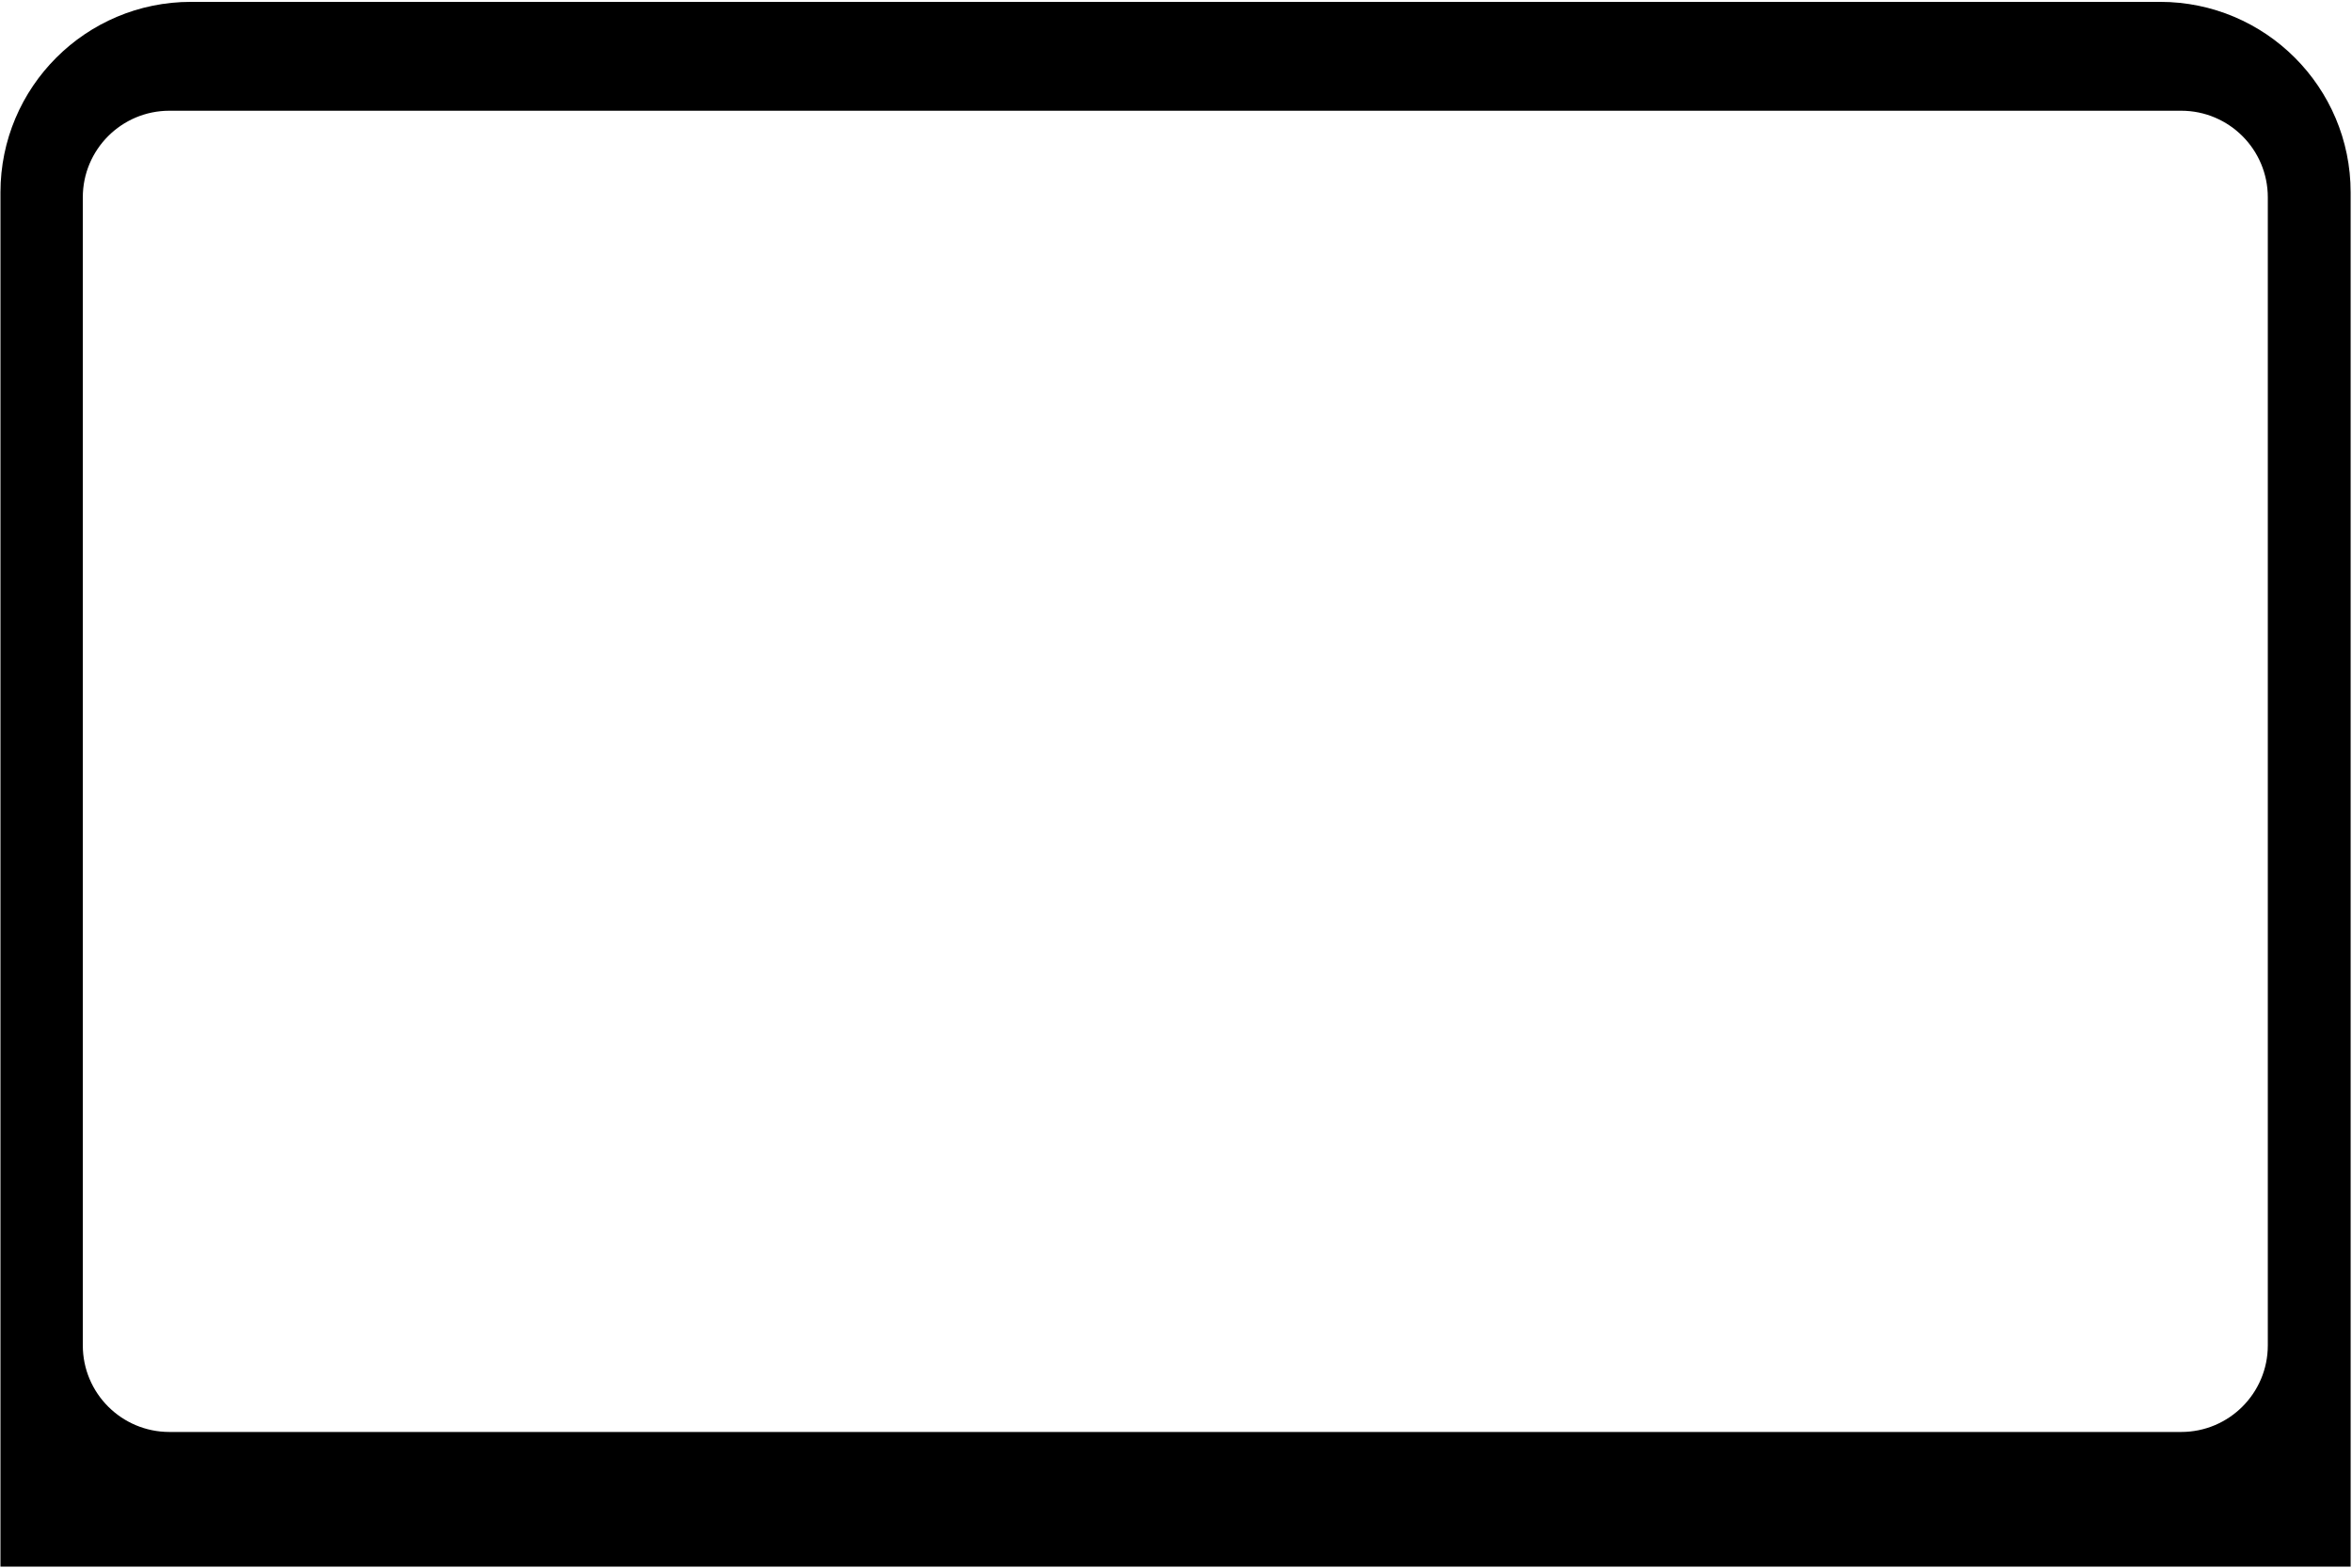
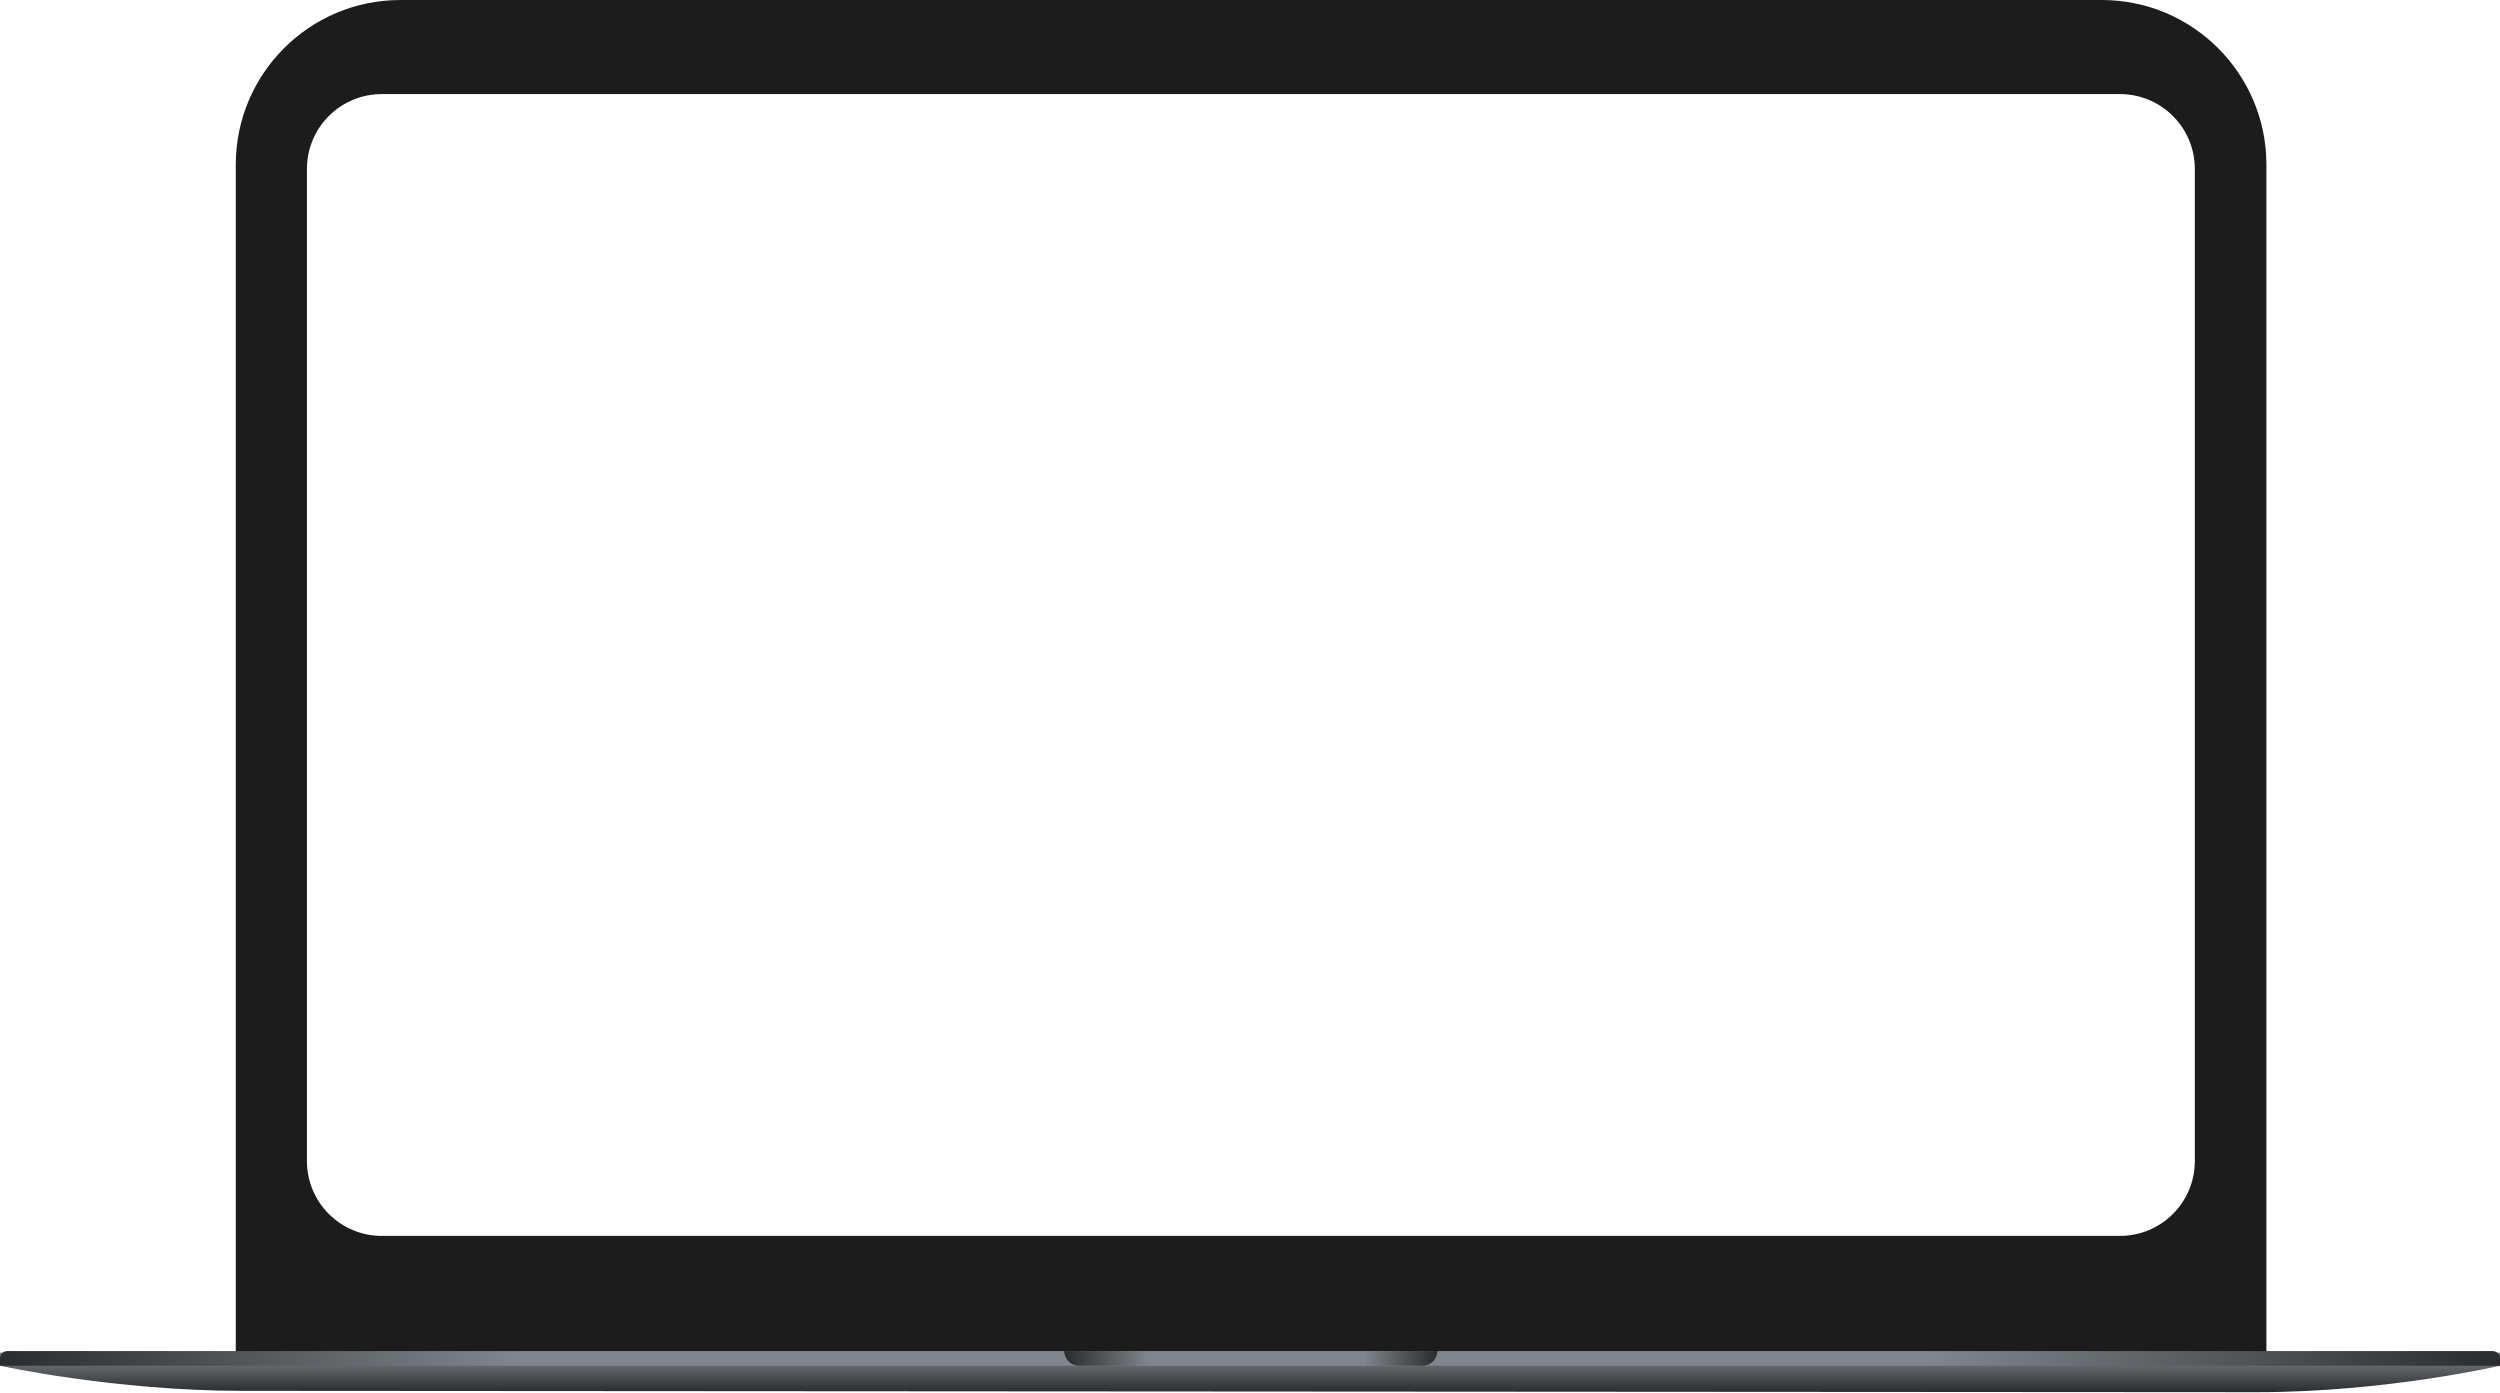
- <svg xmlns="http://www.w3.org/2000/svg" width="543" height="362" viewBox="0 0 543 362" fill="none">
-   <path fill-rule="evenodd" clip-rule="evenodd" d="M44.105 0.43C19.805 0.43 0.105 20.129 0.105 44.43V361.748H542.689V44.43C542.689 20.129 522.989 0.43 498.689 0.43H44.105ZM39.117 25.57C28.072 25.57 19.117 34.525 19.117 45.57V310.661C19.117 321.707 28.072 330.661 39.117 330.661H503.564C514.61 330.661 523.564 321.707 523.564 310.661V45.57C523.564 34.525 514.609 25.57 503.564 25.57H39.117Z" fill="black" />
+ <svg xmlns="http://www.w3.org/2000/svg" width="668" height="372" viewBox="0 0 668 372" fill="none">
+   <path fill-rule="evenodd" clip-rule="evenodd" d="M107 0C82.7 0 63 19.7 63 44V361.318H605.583V44C605.583 19.7 585.884 0 561.583 0H107ZM102.012 25.141C90.966 25.141 82.012 34.095 82.012 45.141V310.231C82.012 321.277 90.966 330.231 102.012 330.231H566.458C577.504 330.231 586.458 321.277 586.458 310.231V45.141C586.458 34.095 577.504 25.141 566.458 25.141H102.012Z" fill="#1C1C1C" />
+   <path d="M0 361.391H668V364.924C668 364.924 637.578 371.992 603.056 371.992C568.534 371.992 99.466 371.639 64.944 371.639C30.422 371.639 0 364.924 0 364.924V361.391Z" fill="url(#paint0_linear_2767_104586)" />
+   <path d="M0 363C0 361.895 0.895 361 2 361H666C667.105 361 668 361.895 668 363V364.926H0V363Z" fill="url(#paint1_linear_2767_104586)" />
+   <path d="M284.375 361H384.057C384.057 363.169 382.299 364.926 380.131 364.926H288.301C286.133 364.926 284.375 363.169 284.375 361Z" fill="url(#paint2_linear_2767_104586)" />
+   <defs>
+     <linearGradient id="paint0_linear_2767_104586" x1="334" y1="361.391" x2="334" y2="371.992" gradientUnits="userSpaceOnUse">
+       <stop stop-color="#80868A" />
+       <stop offset="1" stop-color="#2A2C2F" />
+     </linearGradient>
+     <linearGradient id="paint1_linear_2767_104586" x1="1.40315e-06" y1="362.963" x2="668" y2="362.963" gradientUnits="userSpaceOnUse">
+       <stop stop-color="#2A2C2F" />
+       <stop offset="0.208" stop-color="#80868A" />
+       <stop offset="0.771" stop-color="#80868A" />
+       <stop offset="1" stop-color="#2A2C2F" />
+     </linearGradient>
+     <linearGradient id="paint2_linear_2767_104586" x1="284.375" y1="362.963" x2="384.057" y2="362.963" gradientUnits="userSpaceOnUse">
+       <stop stop-color="#2A2C2F" />
+       <stop offset="0.229" stop-color="#80868A" />
+       <stop offset="0.802" stop-color="#80868A" />
+       <stop offset="1" stop-color="#2A2C2F" />
+     </linearGradient>
+   </defs>
</svg>
